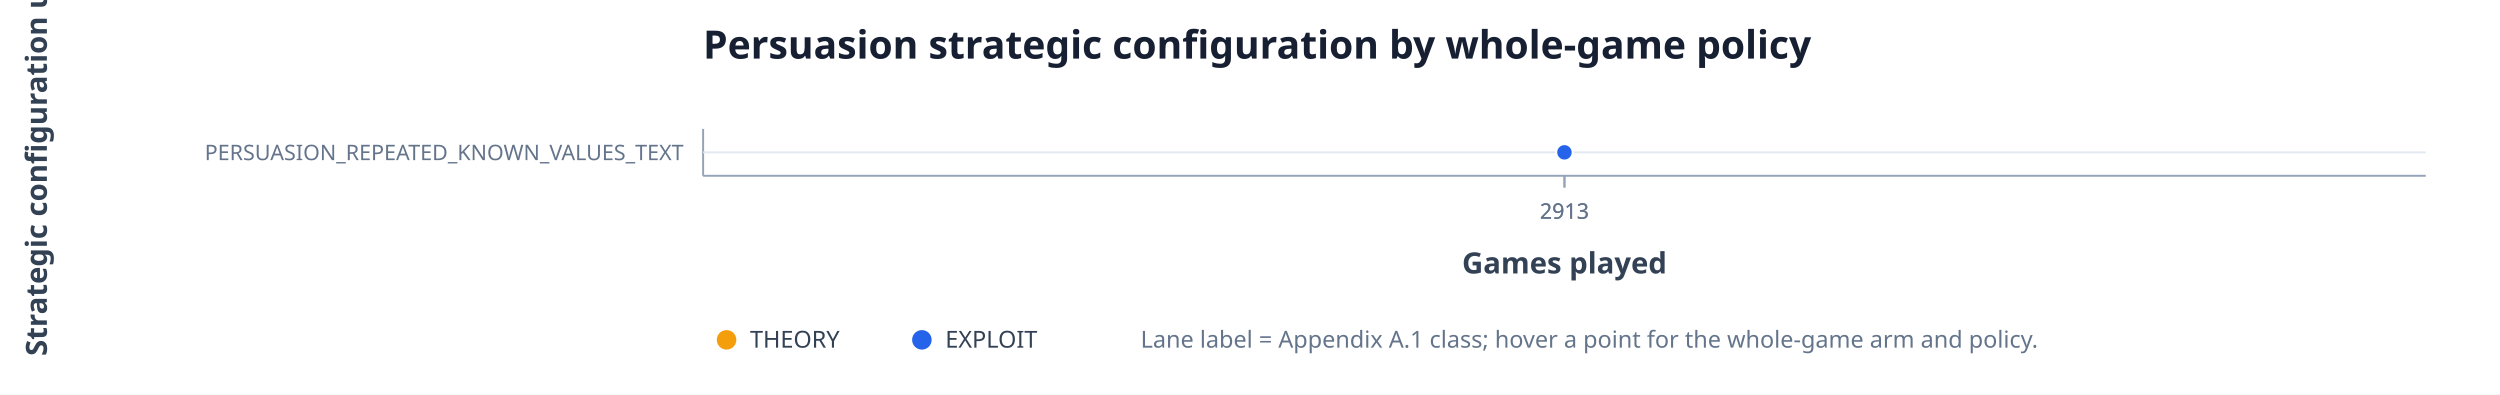
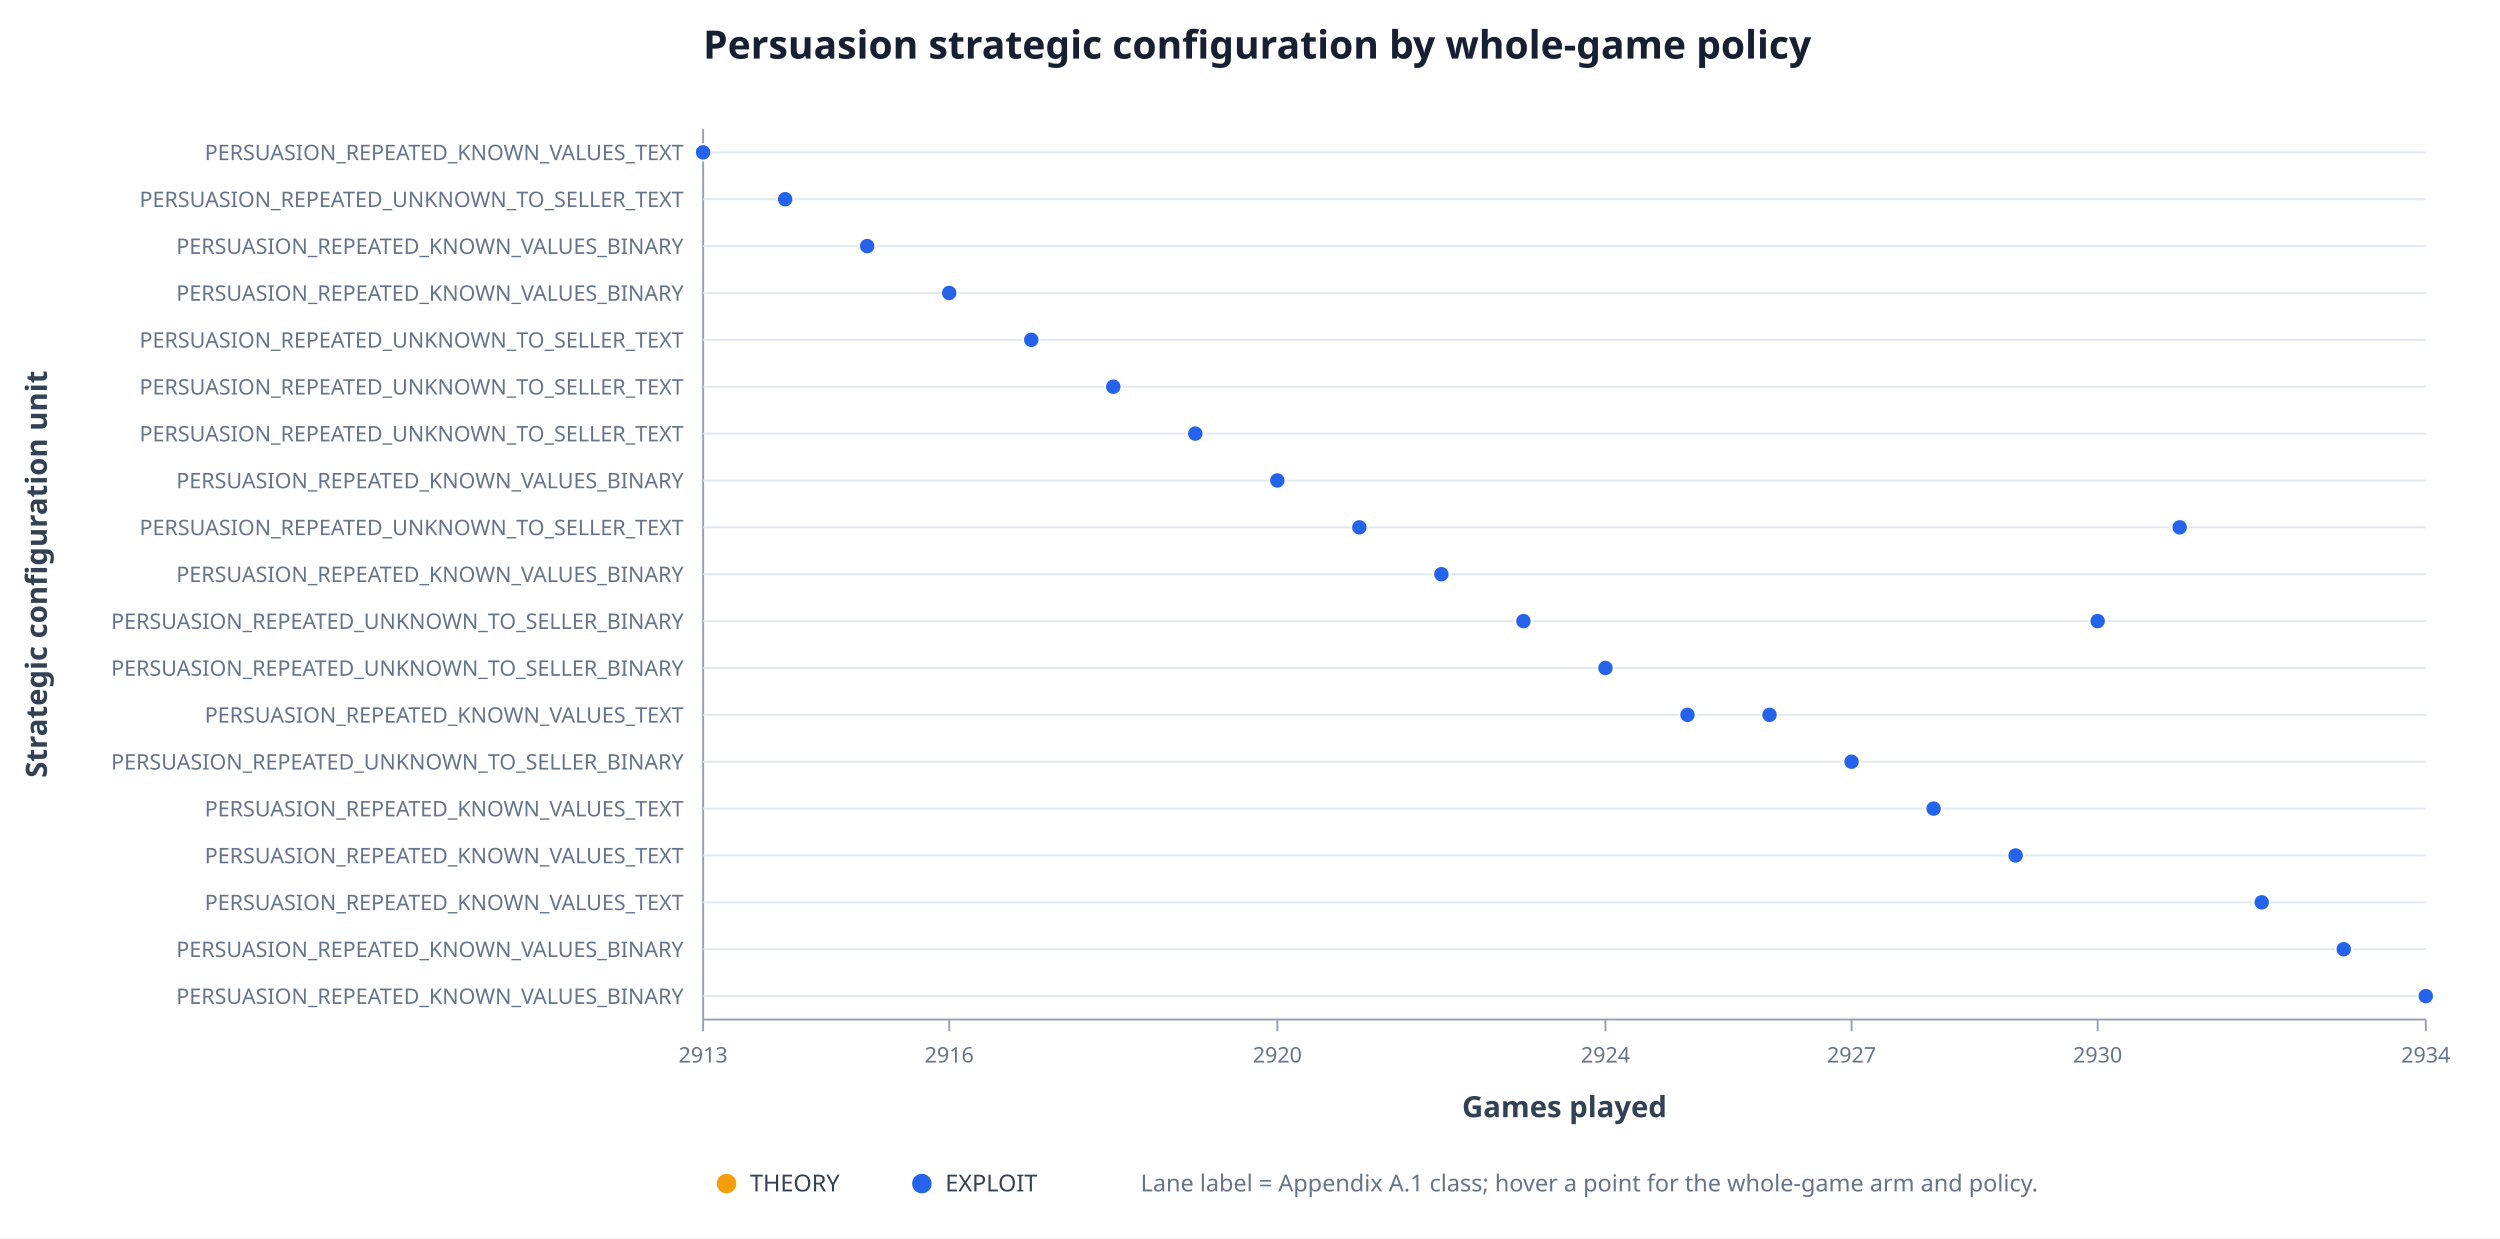
- <svg xmlns="http://www.w3.org/2000/svg" width="1280" height="202" viewBox="0 0 1280 202" role="img">
-   <rect width="1280" height="202" fill="white" />
+ <svg xmlns="http://www.w3.org/2000/svg" width="1280" height="634" viewBox="0 0 1280 634" role="img">
+   <rect width="1280" height="634" fill="white" />
  <text x="360.0" y="30" font-family="system-ui,sans-serif" font-size="20" font-weight="700" fill="#172033">Persuasion strategic configuration by whole-game policy</text>
-   <line x1="360.0" y1="90.0" x2="1242.0" y2="90.0" stroke="#94a3b8" />
-   <line x1="360.0" y1="66.0" x2="360.0" y2="90.0" stroke="#94a3b8" />
-   <text x="801.0" y="140" text-anchor="middle" font-family="system-ui,sans-serif" font-size="15" font-weight="650" fill="#334155">Games played</text>
-   <text x="24" y="78.0" transform="rotate(-90 24 78.0)" text-anchor="middle" font-family="system-ui,sans-serif" font-size="15" font-weight="650" fill="#334155">Strategic configuration unit</text>
+   <line x1="360.0" y1="522.0" x2="1242.0" y2="522.0" stroke="#94a3b8" />
+   <line x1="360.0" y1="66.0" x2="360.0" y2="522.0" stroke="#94a3b8" />
+   <text x="801.0" y="572" text-anchor="middle" font-family="system-ui,sans-serif" font-size="15" font-weight="650" fill="#334155">Games played</text>
+   <text x="24" y="294.0" transform="rotate(-90 24 294.0)" text-anchor="middle" font-family="system-ui,sans-serif" font-size="15" font-weight="650" fill="#334155">Strategic configuration unit</text>
  <line x1="360.0" y1="78.00" x2="1242.0" y2="78.00" stroke="#e2e8f0" />
  <text x="350.0" y="82.00" text-anchor="end" font-family="system-ui,sans-serif" font-size="11" fill="#64748b">PERSUASION_REPEATED_KNOWN_VALUES_TEXT</text>
-   <line x1="801.00" y1="90.0" x2="801.00" y2="96.0" stroke="#94a3b8" />
-   <text x="801.00" y="112.0" text-anchor="middle" font-family="system-ui,sans-serif" font-size="11" fill="#64748b">2913</text>
-   <line x1="801.00" y1="90.0" x2="801.00" y2="96.0" stroke="#94a3b8" />
-   <text x="801.00" y="112.0" text-anchor="middle" font-family="system-ui,sans-serif" font-size="11" fill="#64748b">2913</text>
-   <circle cx="801.00" cy="78.00" r="4.2" fill="#2563eb" stroke="white" stroke-width="1" />
-   <circle cx="372.0" cy="174" r="5" fill="#f59e0b" />
-   <text x="384.0" y="178" font-family="system-ui,sans-serif" font-size="12" fill="#334155">THEORY</text>
-   <circle cx="472.0" cy="174" r="5" fill="#2563eb" />
-   <text x="484.0" y="178" font-family="system-ui,sans-serif" font-size="12" fill="#334155">EXPLOIT</text>
-   <text x="584.0" y="178" font-family="system-ui,sans-serif" font-size="12" fill="#64748b">Lane label = Appendix A.1 class; hover a point for the whole-game arm and policy.</text>
+   <line x1="360.0" y1="102.00" x2="1242.0" y2="102.00" stroke="#e2e8f0" />
+   <text x="350.0" y="106.00" text-anchor="end" font-family="system-ui,sans-serif" font-size="11" fill="#64748b">PERSUASION_REPEATED_UNKNOWN_TO_SELLER_TEXT</text>
+   <line x1="360.0" y1="126.00" x2="1242.0" y2="126.00" stroke="#e2e8f0" />
+   <text x="350.0" y="130.00" text-anchor="end" font-family="system-ui,sans-serif" font-size="11" fill="#64748b">PERSUASION_REPEATED_KNOWN_VALUES_BINARY</text>
+   <line x1="360.0" y1="150.00" x2="1242.0" y2="150.00" stroke="#e2e8f0" />
+   <text x="350.0" y="154.00" text-anchor="end" font-family="system-ui,sans-serif" font-size="11" fill="#64748b">PERSUASION_REPEATED_KNOWN_VALUES_BINARY</text>
+   <line x1="360.0" y1="174.00" x2="1242.0" y2="174.00" stroke="#e2e8f0" />
+   <text x="350.0" y="178.00" text-anchor="end" font-family="system-ui,sans-serif" font-size="11" fill="#64748b">PERSUASION_REPEATED_UNKNOWN_TO_SELLER_TEXT</text>
+   <line x1="360.0" y1="198.00" x2="1242.0" y2="198.00" stroke="#e2e8f0" />
+   <text x="350.0" y="202.00" text-anchor="end" font-family="system-ui,sans-serif" font-size="11" fill="#64748b">PERSUASION_REPEATED_UNKNOWN_TO_SELLER_TEXT</text>
+   <line x1="360.0" y1="222.00" x2="1242.0" y2="222.00" stroke="#e2e8f0" />
+   <text x="350.0" y="226.00" text-anchor="end" font-family="system-ui,sans-serif" font-size="11" fill="#64748b">PERSUASION_REPEATED_UNKNOWN_TO_SELLER_TEXT</text>
+   <line x1="360.0" y1="246.00" x2="1242.0" y2="246.00" stroke="#e2e8f0" />
+   <text x="350.0" y="250.00" text-anchor="end" font-family="system-ui,sans-serif" font-size="11" fill="#64748b">PERSUASION_REPEATED_KNOWN_VALUES_BINARY</text>
+   <line x1="360.0" y1="270.00" x2="1242.0" y2="270.00" stroke="#e2e8f0" />
+   <text x="350.0" y="274.00" text-anchor="end" font-family="system-ui,sans-serif" font-size="11" fill="#64748b">PERSUASION_REPEATED_UNKNOWN_TO_SELLER_TEXT</text>
+   <line x1="360.0" y1="294.00" x2="1242.0" y2="294.00" stroke="#e2e8f0" />
+   <text x="350.0" y="298.00" text-anchor="end" font-family="system-ui,sans-serif" font-size="11" fill="#64748b">PERSUASION_REPEATED_KNOWN_VALUES_BINARY</text>
+   <line x1="360.0" y1="318.00" x2="1242.0" y2="318.00" stroke="#e2e8f0" />
+   <text x="350.0" y="322.00" text-anchor="end" font-family="system-ui,sans-serif" font-size="11" fill="#64748b">PERSUASION_REPEATED_UNKNOWN_TO_SELLER_BINARY</text>
+   <line x1="360.0" y1="342.00" x2="1242.0" y2="342.00" stroke="#e2e8f0" />
+   <text x="350.0" y="346.00" text-anchor="end" font-family="system-ui,sans-serif" font-size="11" fill="#64748b">PERSUASION_REPEATED_UNKNOWN_TO_SELLER_BINARY</text>
+   <line x1="360.0" y1="366.00" x2="1242.0" y2="366.00" stroke="#e2e8f0" />
+   <text x="350.0" y="370.00" text-anchor="end" font-family="system-ui,sans-serif" font-size="11" fill="#64748b">PERSUASION_REPEATED_KNOWN_VALUES_TEXT</text>
+   <line x1="360.0" y1="390.00" x2="1242.0" y2="390.00" stroke="#e2e8f0" />
+   <text x="350.0" y="394.00" text-anchor="end" font-family="system-ui,sans-serif" font-size="11" fill="#64748b">PERSUASION_REPEATED_UNKNOWN_TO_SELLER_BINARY</text>
+   <line x1="360.0" y1="414.00" x2="1242.0" y2="414.00" stroke="#e2e8f0" />
+   <text x="350.0" y="418.00" text-anchor="end" font-family="system-ui,sans-serif" font-size="11" fill="#64748b">PERSUASION_REPEATED_KNOWN_VALUES_TEXT</text>
+   <line x1="360.0" y1="438.00" x2="1242.0" y2="438.00" stroke="#e2e8f0" />
+   <text x="350.0" y="442.00" text-anchor="end" font-family="system-ui,sans-serif" font-size="11" fill="#64748b">PERSUASION_REPEATED_KNOWN_VALUES_TEXT</text>
+   <line x1="360.0" y1="462.00" x2="1242.0" y2="462.00" stroke="#e2e8f0" />
+   <text x="350.0" y="466.00" text-anchor="end" font-family="system-ui,sans-serif" font-size="11" fill="#64748b">PERSUASION_REPEATED_KNOWN_VALUES_TEXT</text>
+   <line x1="360.0" y1="486.00" x2="1242.0" y2="486.00" stroke="#e2e8f0" />
+   <text x="350.0" y="490.00" text-anchor="end" font-family="system-ui,sans-serif" font-size="11" fill="#64748b">PERSUASION_REPEATED_KNOWN_VALUES_BINARY</text>
+   <line x1="360.0" y1="510.00" x2="1242.0" y2="510.00" stroke="#e2e8f0" />
+   <text x="350.0" y="514.00" text-anchor="end" font-family="system-ui,sans-serif" font-size="11" fill="#64748b">PERSUASION_REPEATED_KNOWN_VALUES_BINARY</text>
+   <line x1="360.00" y1="522.0" x2="360.00" y2="528.0" stroke="#94a3b8" />
+   <text x="360.00" y="544.0" text-anchor="middle" font-family="system-ui,sans-serif" font-size="11" fill="#64748b">2913</text>
+   <line x1="486.00" y1="522.0" x2="486.00" y2="528.0" stroke="#94a3b8" />
+   <text x="486.00" y="544.0" text-anchor="middle" font-family="system-ui,sans-serif" font-size="11" fill="#64748b">2916</text>
+   <line x1="654.00" y1="522.0" x2="654.00" y2="528.0" stroke="#94a3b8" />
+   <text x="654.00" y="544.0" text-anchor="middle" font-family="system-ui,sans-serif" font-size="11" fill="#64748b">2920</text>
+   <line x1="822.00" y1="522.0" x2="822.00" y2="528.0" stroke="#94a3b8" />
+   <text x="822.00" y="544.0" text-anchor="middle" font-family="system-ui,sans-serif" font-size="11" fill="#64748b">2924</text>
+   <line x1="948.00" y1="522.0" x2="948.00" y2="528.0" stroke="#94a3b8" />
+   <text x="948.00" y="544.0" text-anchor="middle" font-family="system-ui,sans-serif" font-size="11" fill="#64748b">2927</text>
+   <line x1="1074.00" y1="522.0" x2="1074.00" y2="528.0" stroke="#94a3b8" />
+   <text x="1074.00" y="544.0" text-anchor="middle" font-family="system-ui,sans-serif" font-size="11" fill="#64748b">2930</text>
+   <line x1="1242.00" y1="522.0" x2="1242.00" y2="528.0" stroke="#94a3b8" />
+   <text x="1242.00" y="544.0" text-anchor="middle" font-family="system-ui,sans-serif" font-size="11" fill="#64748b">2934</text>
+   <circle cx="360.00" cy="78.00" r="4.2" fill="#2563eb" stroke="white" stroke-width="1" />
+   <circle cx="402.00" cy="102.00" r="4.2" fill="#2563eb" stroke="white" stroke-width="1" />
+   <circle cx="444.00" cy="126.00" r="4.2" fill="#2563eb" stroke="white" stroke-width="1" />
+   <circle cx="486.00" cy="150.00" r="4.2" fill="#2563eb" stroke="white" stroke-width="1" />
+   <circle cx="528.00" cy="174.00" r="4.2" fill="#2563eb" stroke="white" stroke-width="1" />
+   <circle cx="570.00" cy="198.00" r="4.2" fill="#2563eb" stroke="white" stroke-width="1" />
+   <circle cx="612.00" cy="222.00" r="4.2" fill="#2563eb" stroke="white" stroke-width="1" />
+   <circle cx="654.00" cy="246.00" r="4.2" fill="#2563eb" stroke="white" stroke-width="1" />
+   <circle cx="696.00" cy="270.00" r="4.2" fill="#2563eb" stroke="white" stroke-width="1" />
+   <circle cx="738.00" cy="294.00" r="4.2" fill="#2563eb" stroke="white" stroke-width="1" />
+   <circle cx="780.00" cy="318.00" r="4.2" fill="#2563eb" stroke="white" stroke-width="1" />
+   <circle cx="822.00" cy="342.00" r="4.2" fill="#2563eb" stroke="white" stroke-width="1" />
+   <circle cx="864.00" cy="366.00" r="4.2" fill="#2563eb" stroke="white" stroke-width="1" />
+   <circle cx="906.00" cy="366.00" r="4.2" fill="#2563eb" stroke="white" stroke-width="1" />
+   <circle cx="948.00" cy="390.00" r="4.2" fill="#2563eb" stroke="white" stroke-width="1" />
+   <circle cx="990.00" cy="414.00" r="4.2" fill="#2563eb" stroke="white" stroke-width="1" />
+   <circle cx="1032.00" cy="438.00" r="4.2" fill="#2563eb" stroke="white" stroke-width="1" />
+   <circle cx="1074.00" cy="318.00" r="4.2" fill="#2563eb" stroke="white" stroke-width="1" />
+   <circle cx="1116.00" cy="270.00" r="4.2" fill="#2563eb" stroke="white" stroke-width="1" />
+   <circle cx="1158.00" cy="462.00" r="4.2" fill="#2563eb" stroke="white" stroke-width="1" />
+   <circle cx="1200.00" cy="486.00" r="4.2" fill="#2563eb" stroke="white" stroke-width="1" />
+   <circle cx="1242.00" cy="510.00" r="4.2" fill="#2563eb" stroke="white" stroke-width="1" />
+   <circle cx="372.0" cy="606" r="5" fill="#f59e0b" />
+   <text x="384.0" y="610" font-family="system-ui,sans-serif" font-size="12" fill="#334155">THEORY</text>
+   <circle cx="472.0" cy="606" r="5" fill="#2563eb" />
+   <text x="484.0" y="610" font-family="system-ui,sans-serif" font-size="12" fill="#334155">EXPLOIT</text>
+   <text x="584.0" y="610" font-family="system-ui,sans-serif" font-size="12" fill="#64748b">Lane label = Appendix A.1 class; hover a point for the whole-game arm and policy.</text>
</svg>
